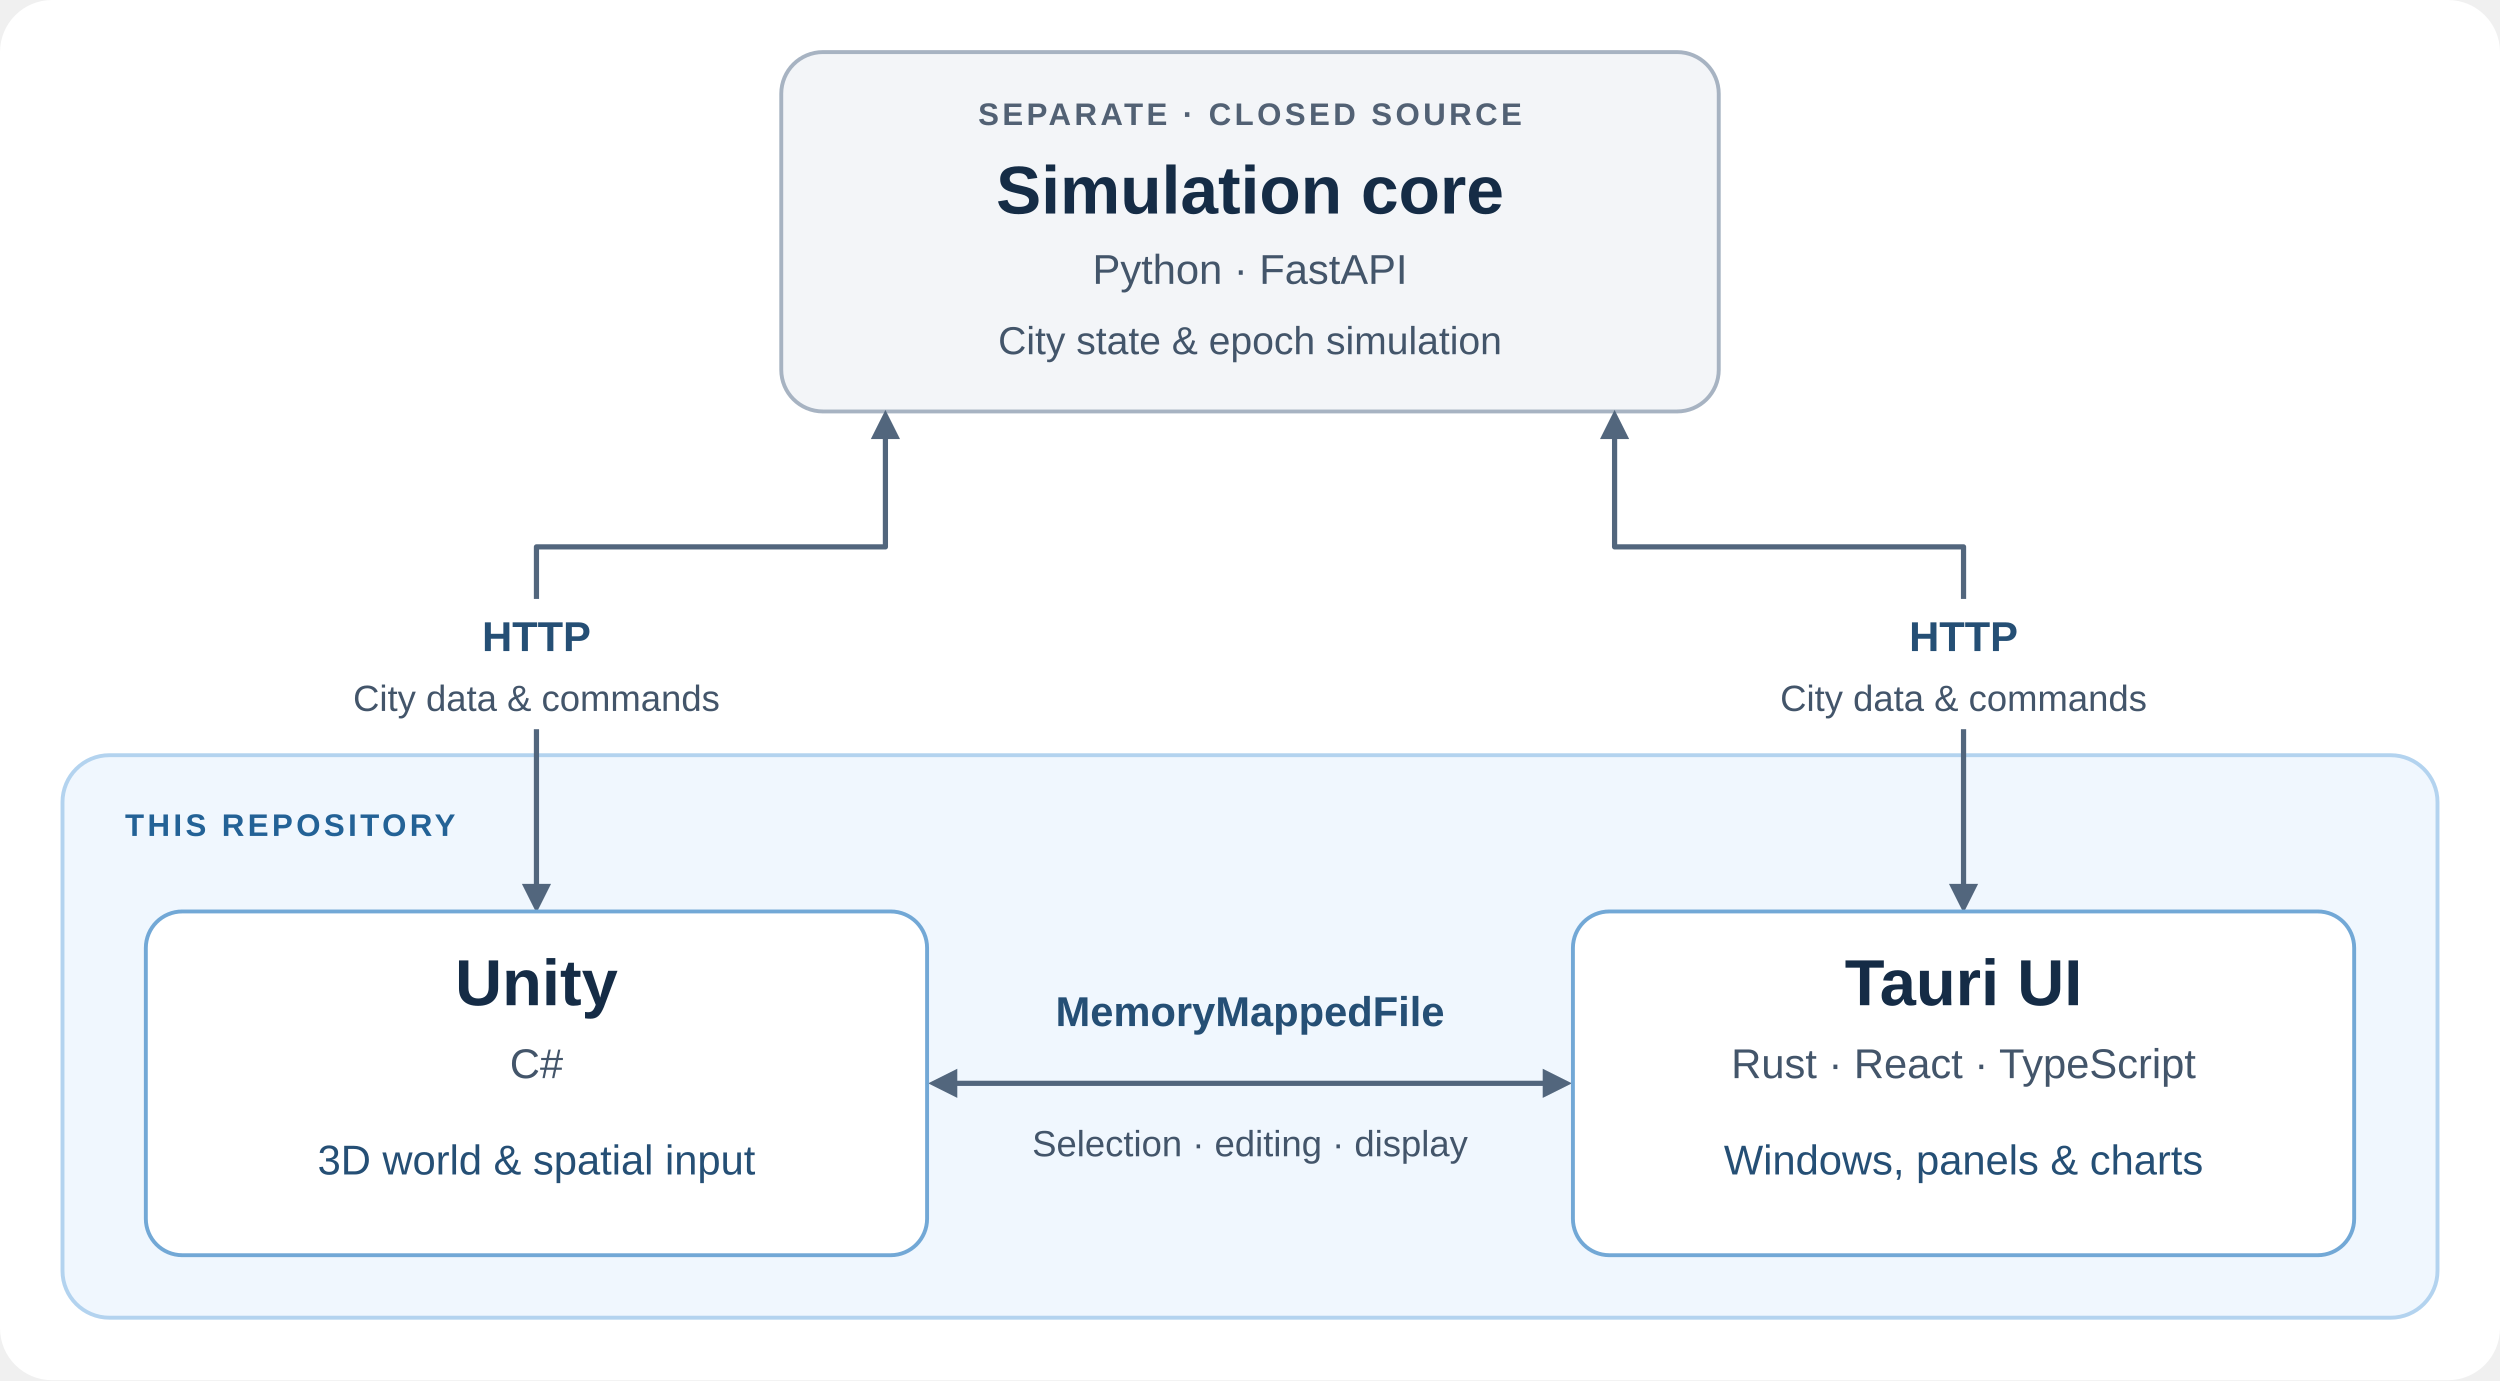
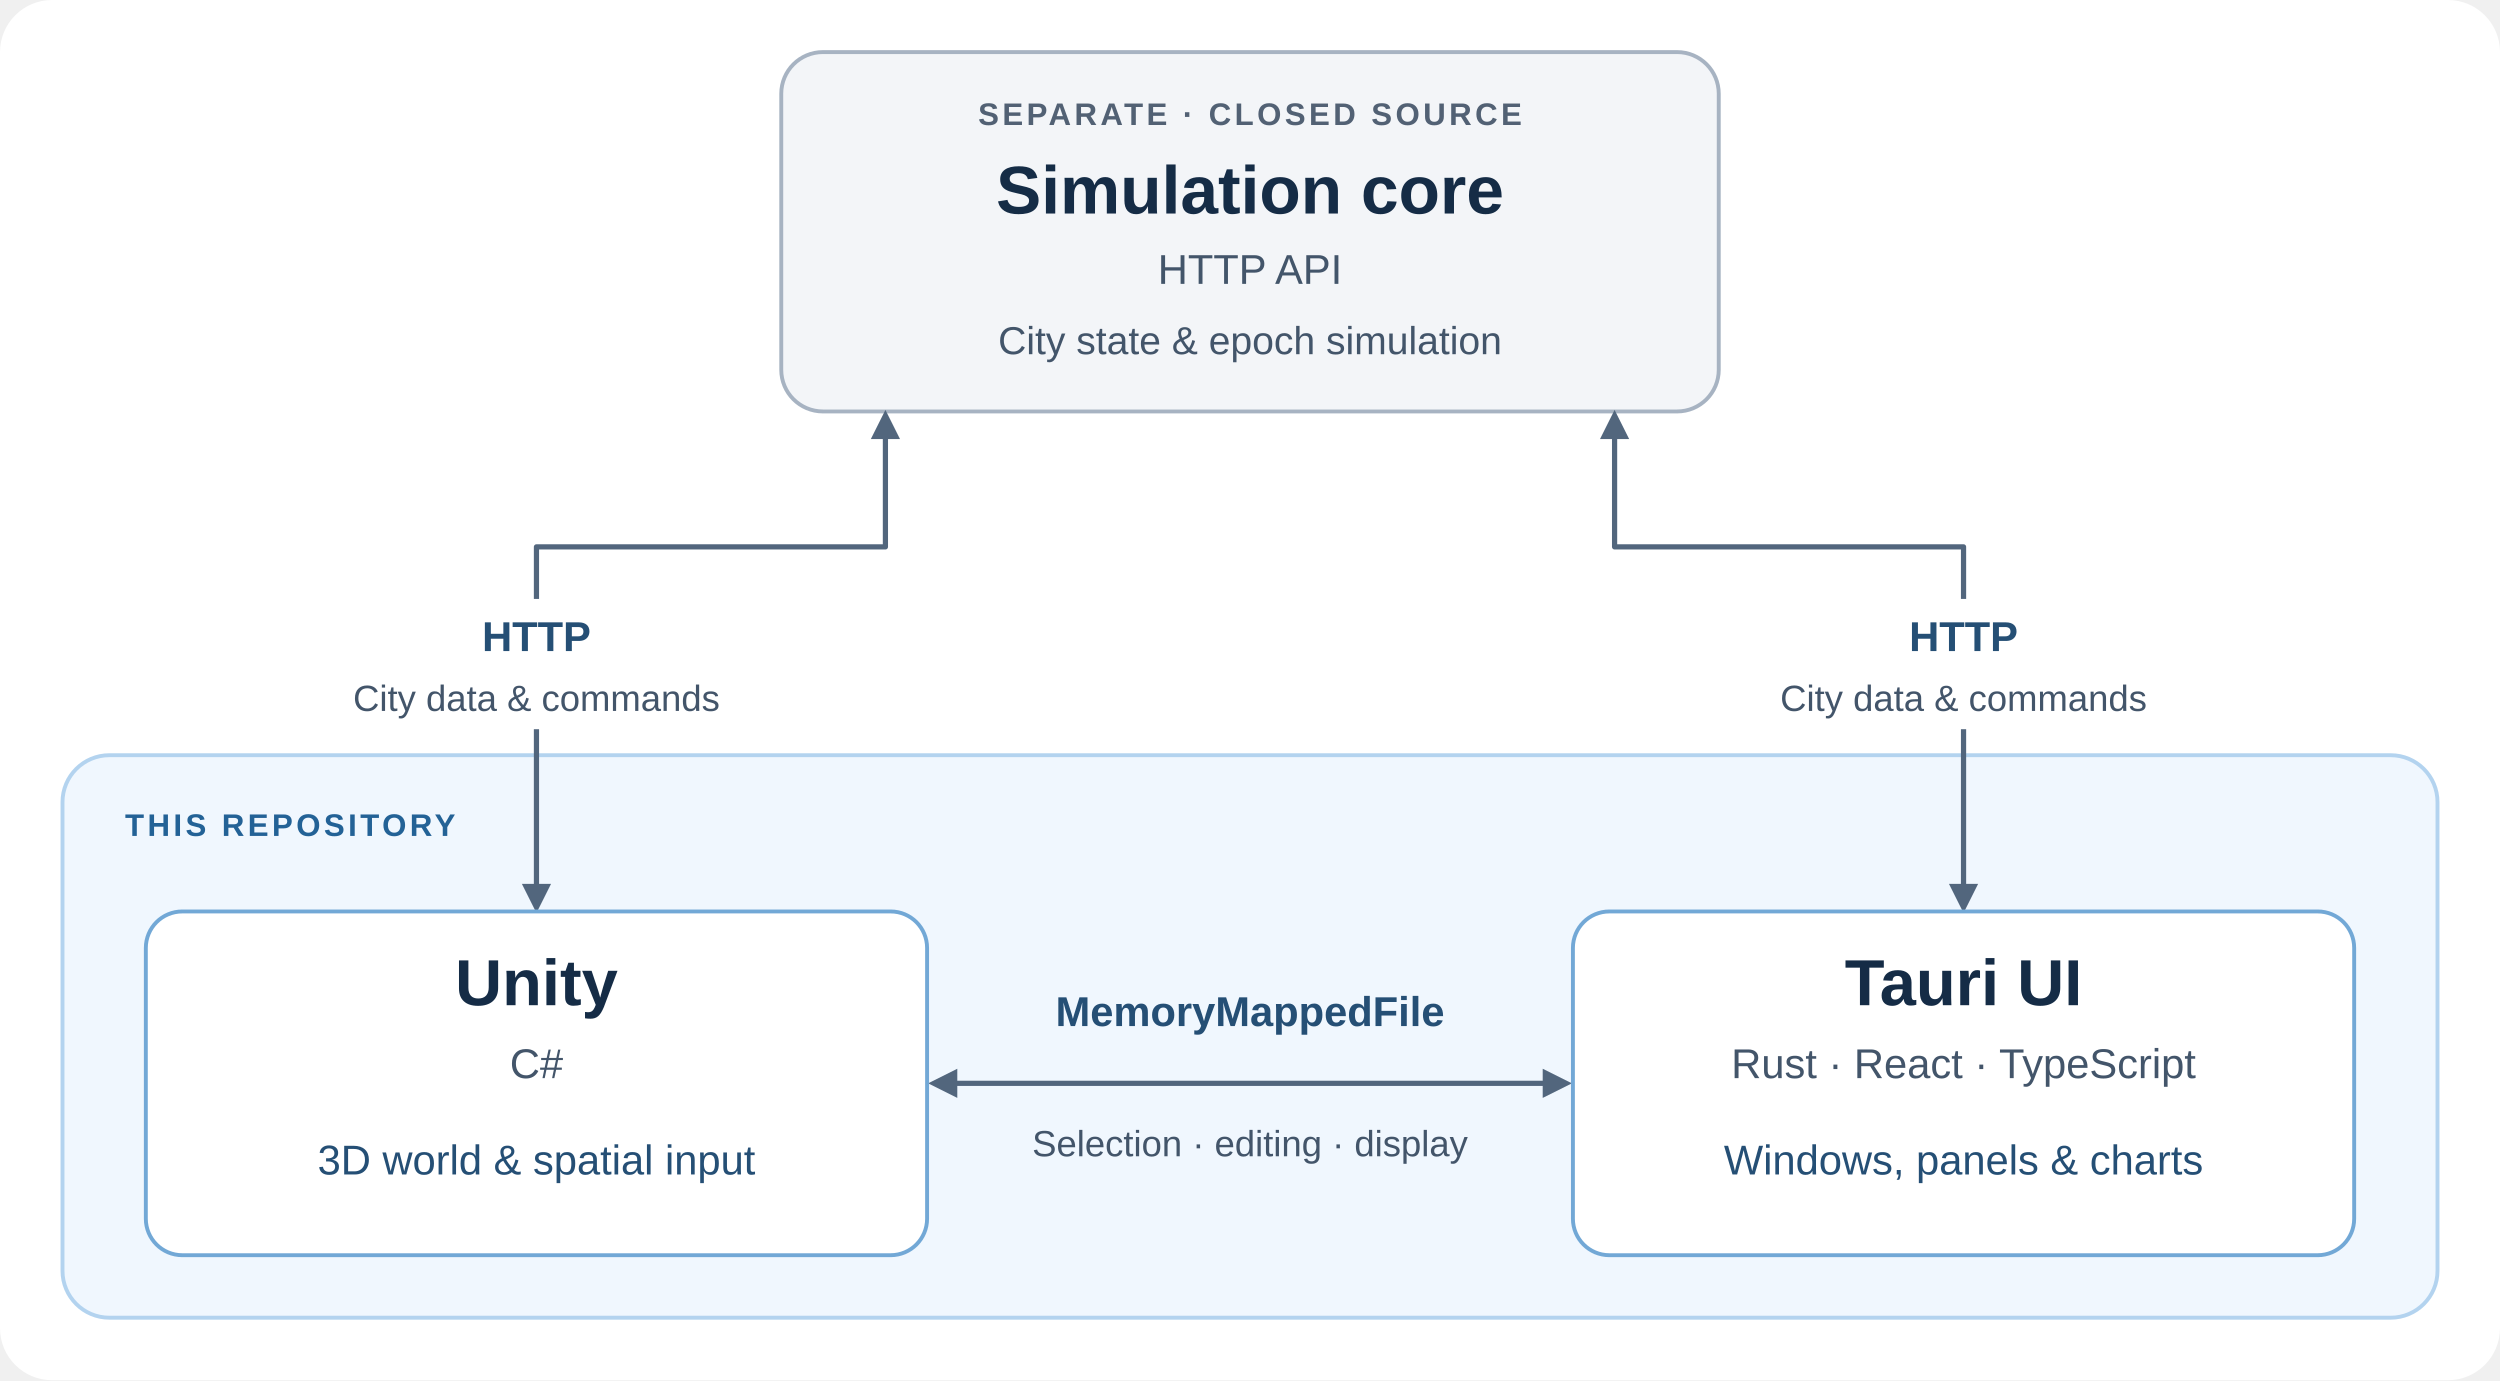
<svg xmlns="http://www.w3.org/2000/svg" width="960" height="530" viewBox="0 0 960 530" role="img" aria-labelledby="title description">
  <defs>
    <marker id="arrow" viewBox="0 0 10 10" refX="5" refY="5" markerWidth="7" markerHeight="7" orient="auto-start-reverse">
      <path d="M 1 1 L 9 5 L 1 9 Z" fill="#52667d" />
    </marker>
  </defs>
  <rect width="960" height="530" rx="20" fill="#ffffff" />
  <g font-family="Segoe UI, Arial, sans-serif" text-anchor="middle">
    <rect x="300" y="20" width="360" height="138" rx="16" fill="#f3f5f8" stroke="#a7b3c2" stroke-width="1.5" />
    <text x="480" y="48" font-size="12" font-weight="600" letter-spacing="1.3" fill="#526174">SEPARATE · CLOSED SOURCE</text>
    <text x="480" y="82" font-size="26" font-weight="650" fill="#152c46">Simulation core</text>
-     <text x="480" y="109" font-size="16" fill="#43556a">Python · FastAPI</text>
+     <text x="480" y="109" font-size="16" fill="#43556a">HTTP API</text>
    <text x="480" y="136" font-size="15" fill="#43556a">City state &amp; epoch simulation</text>
    <rect x="24" y="290" width="912" height="216" rx="18" fill="#f0f7fe" stroke="#b3d3ef" stroke-width="1.5" />
    <text x="48" y="321" text-anchor="start" font-size="12" font-weight="600" letter-spacing="1.3" fill="#236296">THIS REPOSITORY</text>
    <g fill="none" stroke="#52667d" stroke-width="2" stroke-linejoin="round" marker-start="url(#arrow)" marker-end="url(#arrow)">
      <path d="M 340 163 V 210 H 206 V 345" />
      <path d="M 620 163 V 210 H 754 V 345" />
      <path d="M 362 416 H 598" />
    </g>
    <g fill="#ffffff">
      <rect x="100" y="230" width="212" height="50" rx="8" />
      <rect x="648" y="230" width="212" height="50" rx="8" />
    </g>
    <g font-size="16" font-weight="600" fill="#254f75">
      <text x="206" y="250">HTTP</text>
      <text x="754" y="250">HTTP</text>
    </g>
    <g font-size="14" fill="#43556a">
      <text x="206" y="273">City data &amp; commands</text>
      <text x="754" y="273">City data &amp; commands</text>
    </g>
    <rect x="56" y="350" width="300" height="132" rx="14" fill="#ffffff" stroke="#72a8d6" stroke-width="1.5" />
    <text x="206" y="386" font-size="25" font-weight="650" fill="#152c46">Unity</text>
    <text x="206" y="414" font-size="16" fill="#43556a">C#</text>
    <text x="206" y="451" font-size="16" fill="#254f75">3D world &amp; spatial input</text>
    <rect x="604" y="350" width="300" height="132" rx="14" fill="#ffffff" stroke="#72a8d6" stroke-width="1.5" />
    <text x="754" y="386" font-size="25" font-weight="650" fill="#152c46">Tauri UI</text>
    <text x="754" y="414" font-size="16" fill="#43556a">Rust · React · TypeScript</text>
    <text x="754" y="451" font-size="16" fill="#254f75">Windows, panels &amp; charts</text>
    <text x="480" y="394" font-size="16" font-weight="600" fill="#254f75">MemoryMappedFile</text>
    <text x="480" y="444" font-size="14" fill="#43556a">Selection · editing · display</text>
  </g>
</svg>
